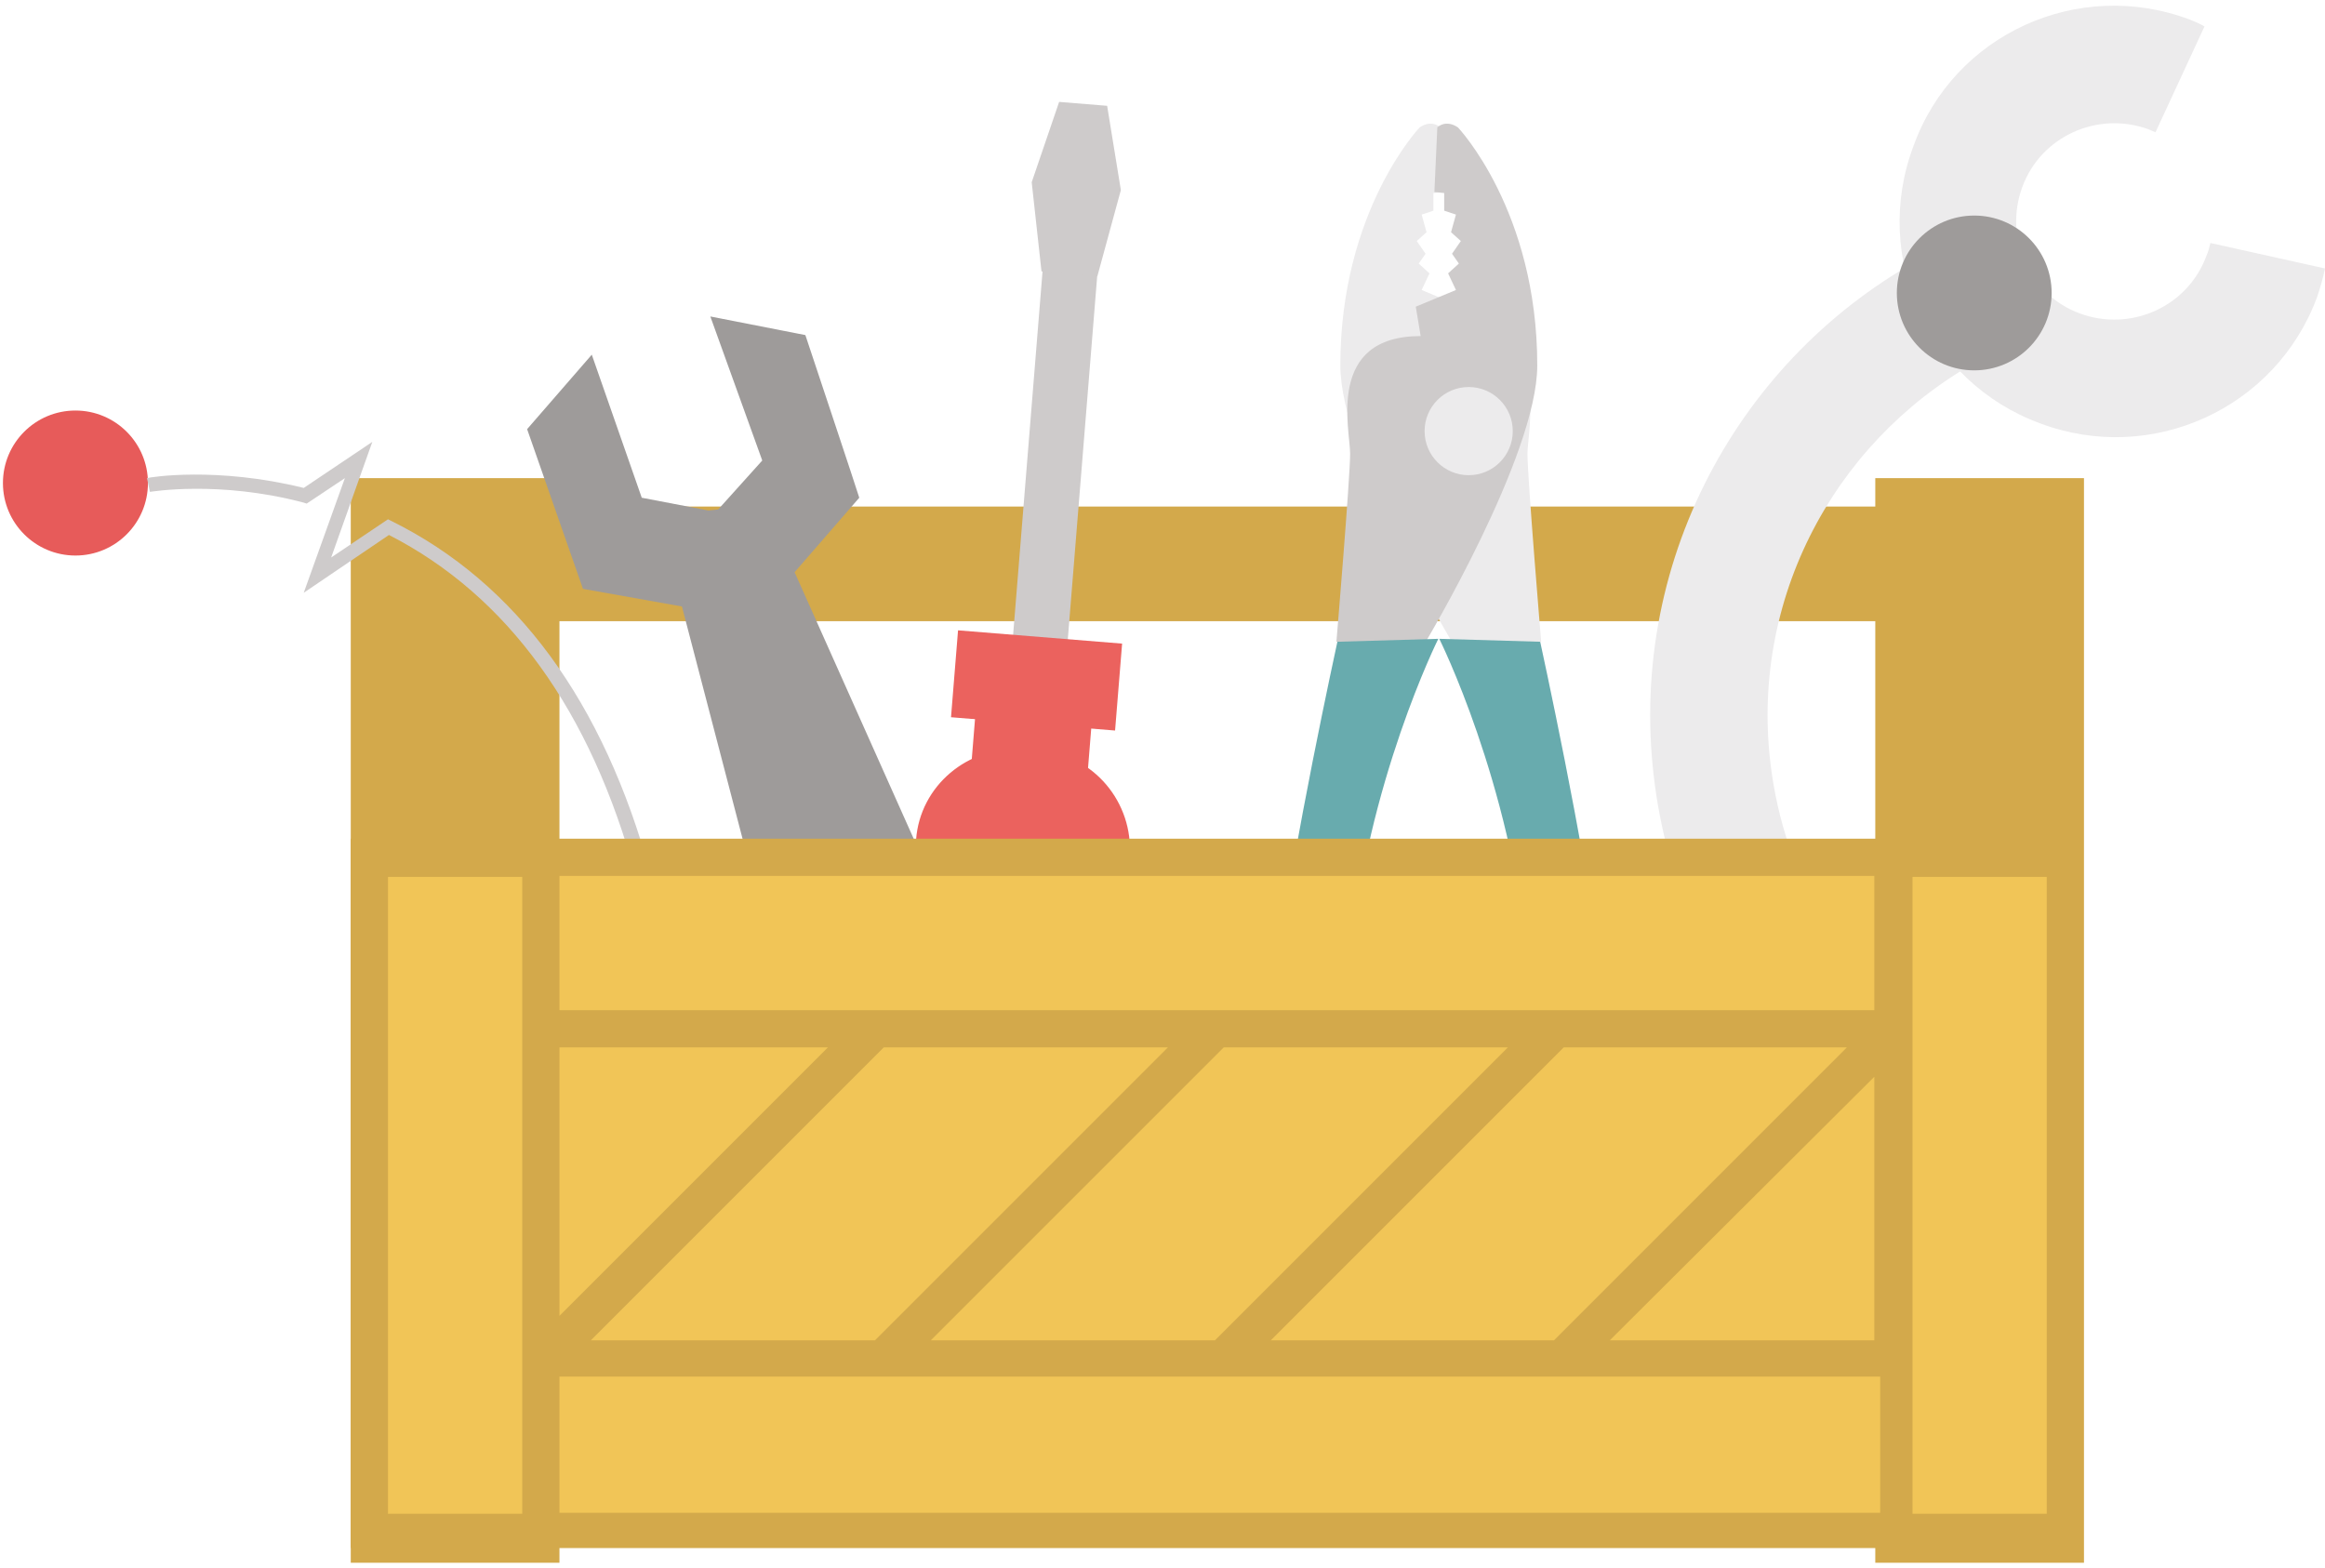
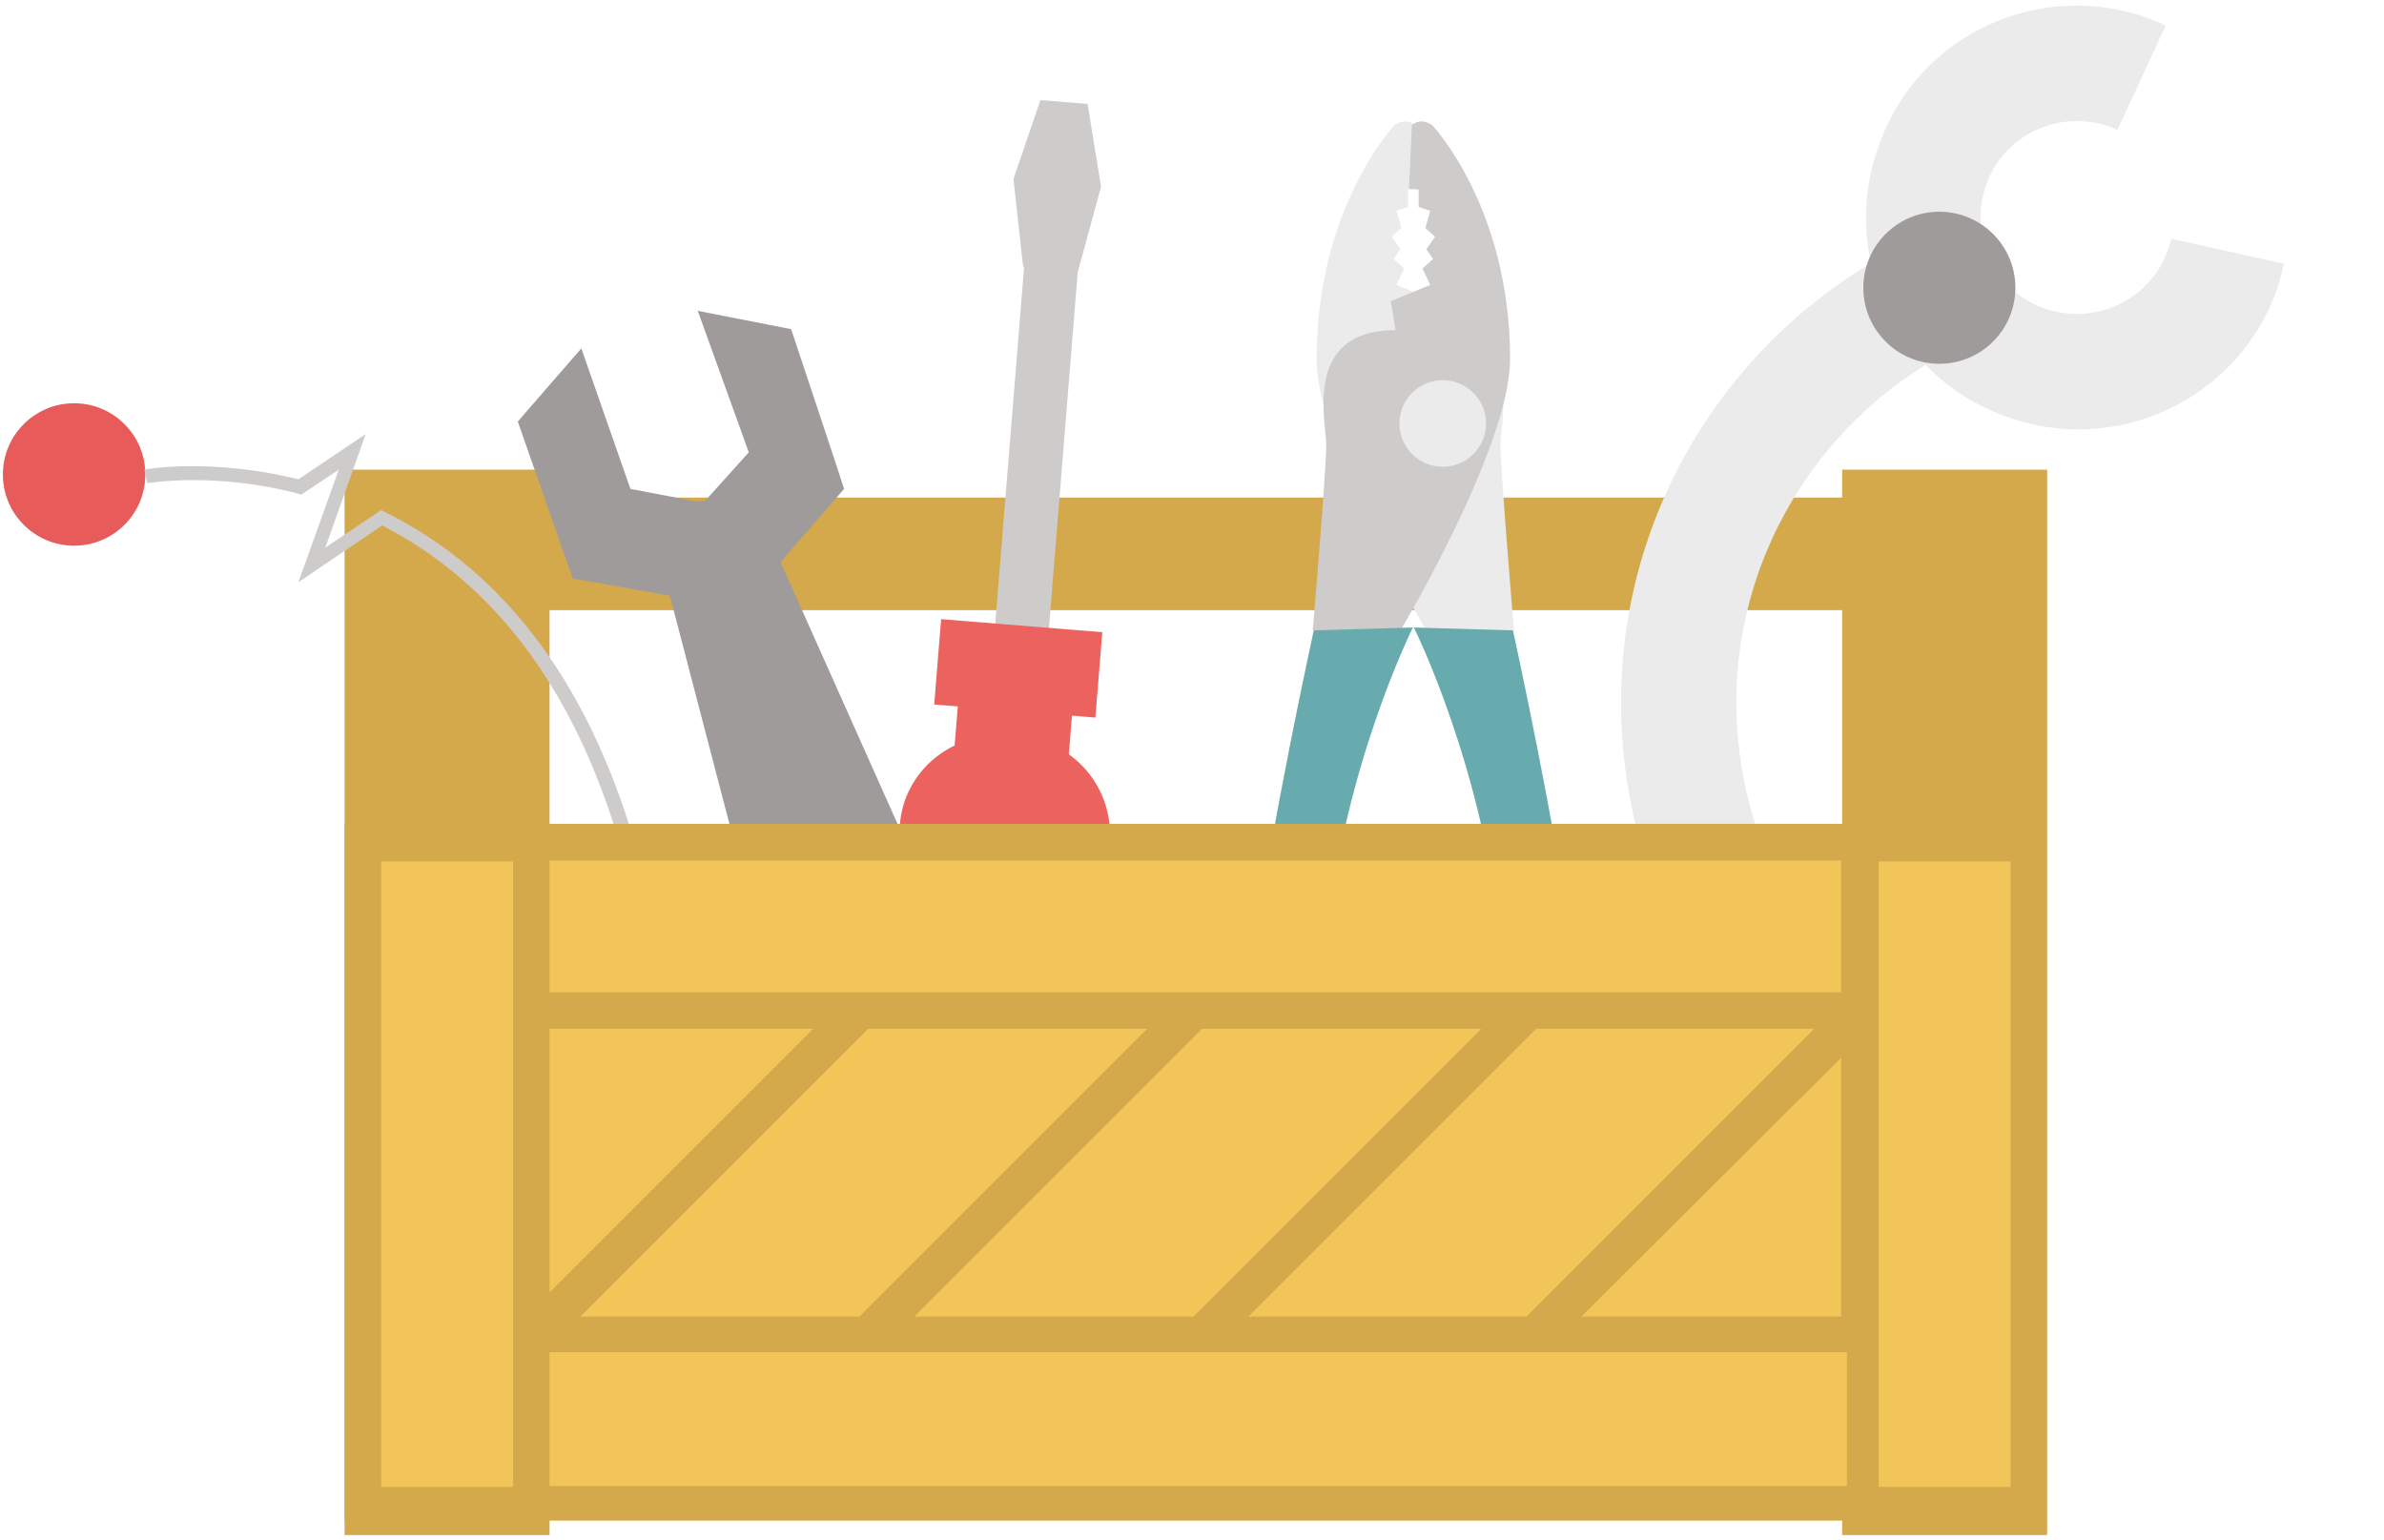
- <svg xmlns="http://www.w3.org/2000/svg" version="1.1" id="toolbox" x="0px" y="0px" width="237.3px" height="160px" viewBox="0 0 237.3 160" style="enable-background:new 0 0 237.3 160;" xml:space="preserve">
-   <style type="text/css">
- 	.toolbox0{fill:#D3A94B;}
- 	.toolbox1{fill:#ECEBEC;}
- 	.toolbox2{fill:#68ABAE;}
- 	.toolbox3{fill:#CECBCB;}
- 	.toolbox4{fill:#EB625E;}
- 	.toolbox5{fill:#9E9B9A;}
- 	.toolbox6{fill:#E75B5A;}
- 	.toolbox7{fill:none;stroke:#CECBCB;stroke-miterlimit:10;}
- 	.toolbox8{fill:#F1C557;}
- </style>
-   <rect x="52.1" y="51.7" class="toolbox0" width="142.2" height="11.7" />
-   <g>
-     <g>
-       <path class="toolbox1" d="M144.9,13c0,0-8.1,8.5-8.1,24.3c0,9.2,11.5,28.4,11.5,28.4l9-0.2c0,0-1.4-16.7-1.4-19.2s2.5-12-7.2-12l0.5-3    l-4.1-1.7l0.8-1.7l-1.1-1l0.7-1l-0.9-1.3l1-0.9l-0.5-1.8l1.2-0.4v-1.8l1-0.1l-0.3-6.6C146.9,12.9,146.1,12.2,144.9,13z" />
-       <path class="toolbox2" d="M146.9,65.2l10.3,0.3c0,0,4.8,22,5.7,31.1c1.5,14.7-3.8,30.4-5.5,33.2c-1.7,2.9-5.7,1.3-4.8-1.5    c0.9-2.9,4.7-15.7,3.3-30.3C154.2,79.8,146.9,65.2,146.9,65.2z" />
-     </g>
-     <g>
-       <path class="toolbox3" d="M148.8,13c0,0,8.1,8.5,8.1,24.3c0,9.2-11.5,28.4-11.5,28.4l-9-0.2c0,0,1.4-16.7,1.4-19.2s-2.5-12,7.2-12    l-0.5-3l4.1-1.7l-0.8-1.7l1.1-1l-0.7-1l0.9-1.3l-1-0.9l0.5-1.8l-1.2-0.4v-1.8l-1-0.1l0.3-6.6C146.8,12.9,147.6,12.2,148.8,13z" />
-       <path class="toolbox2" d="M146.8,65.2l-10.3,0.3c0,0-4.8,22-5.7,31.1c-1.5,14.7,3.8,30.4,5.5,33.2c1.7,2.9,5.7,1.3,4.8-1.5    c-0.9-2.9-4.7-15.7-3.3-30.3C139.5,79.8,146.8,65.2,146.8,65.2z" />
-     </g>
-     <circle class="toolbox1" cx="149.9" cy="44" r="4.5" />
-   </g>
-   <g>
-     <g>
-       <rect x="104.9" y="26.6" transform="matrix(0.9967 8.067451e-02 -8.067451e-02 0.9967 4.0998 -8.5343)" class="toolbox3" width="5.6" height="39.7" />
-       <polygon class="toolbox3" points="112,28.2 106.3,27.7 105.3,18.6 108.1,10.4 113,10.8 114.4,19.4   " />
-     </g>
-     <rect x="97.4" y="65" transform="matrix(0.9967 8.067451e-02 -8.067451e-02 0.9967 5.9482 -8.3093)" class="toolbox4" width="16.8" height="8.9" />
-     <path class="toolbox4" d="M101.9,128.6l-1.8-0.1c-5.5-0.4-9.6-5.3-9.2-10.8l2.6-32c0.4-5.5,5.3-9.6,10.8-9.2l1.8,0.1   c5.5,0.4,9.6,5.3,9.2,10.8l-2.6,32C112.3,125,107.4,129.1,101.9,128.6z" />
-     <rect x="99.5" y="67.7" transform="matrix(0.9967 8.067451e-02 -8.067451e-02 0.9967 6.3033 -8.266)" class="toolbox4" width="11.9" height="12.3" />
-   </g>
-   <g>
-     <path class="toolbox1" d="M186.2,94.1c-2.9-4.8-4.8-10.3-5.5-16.2c-2.1-17.6,7.3-33.9,22.2-41.6l-5.5-10.6   c-19.2,9.8-31.3,30.9-28.6,53.6c1.2,10.2,5.2,19.3,11.1,26.8L186.2,94.1z" />
-     <path class="toolbox1" d="M220,13.5c-0.2-0.1-0.5-0.2-0.7-0.3c-5.2-1.9-11,0.7-12.9,5.9c-1.9,5.2,0.7,11,5.9,12.9   c5.2,1.9,11-0.7,12.9-5.9c0.2-0.4,0.3-0.9,0.4-1.3l11.7,2.6c-0.2,1-0.5,2-0.8,2.9c-4.2,11.4-16.9,17.2-28.3,12.9   c-11.4-4.2-17.2-16.9-12.9-28.3C199.4,3.5,212.1-2.3,223.5,2c0.5,0.2,1,0.4,1.5,0.7L220,13.5z" />
-     <circle class="toolbox5" cx="201.5" cy="29.9" r="7.9" />
-   </g>
-   <rect x="35.8" y="48.8" class="toolbox0" width="21.3" height="110.7" />
-   <rect x="191.4" y="48.8" class="toolbox0" width="21.3" height="110.7" />
-   <path class="toolbox5" d="M82.2,34.2l-9.7-1.9L77.8,47l-4.5,5l-1,0.1l-6.8-1.3l-5.1-14.6l-6.6,7.6l5.7,16.3l10.1,1.8l11.8,45.2  c1.9,5.3,7.6,7.9,12.5,6.1c5.3-1.9,7.9-7.6,6.1-12.5L81.1,58.4l6.6-7.6C87.7,50.7,82.2,34.2,82.2,34.2z M92.1,107.3  c-2.3,0.6-4.7-0.4-5.3-2.7c-0.6-2.3,0.4-4.7,2.7-5.3c2.3-0.6,4.7,0.4,5.3,2.7C95.3,103.9,94.3,106.3,92.1,107.3z" />
-   <g>
-     <g>
-       <circle class="toolbox6" cx="7.7" cy="49.3" r="7.4" />
-       <path class="toolbox7" d="M21.9,48.6" />
-       <path class="toolbox3" d="M66.4,89.2c-4.8-17.6-13.7-29.7-26.4-36L39.6,53l-5.8,3.9L38,45.1l-7,4.7c-8.9-2.2-15.7-1.1-16-1l0.3,1.4    c0.1,0,7-1.2,15.7,1.1l0.3,0.1l3.9-2.6L31,60.5l8.7-5.9c12.1,6.2,20.6,17.9,25.2,34.9L66.4,89.2z" />
-     </g>
-   </g>
-   <rect x="35.8" y="85.6" class="toolbox0" width="176.8" height="72.4" />
-   <rect x="57.1" y="89.4" class="toolbox8" width="134.2" height="13.7" />
-   <rect x="39.6" y="89.5" class="toolbox8" width="13.7" height="65" />
-   <rect x="57.1" y="140.5" class="toolbox8" width="134.8" height="13.9" />
-   <polygon class="toolbox8" points="90.2,106.9 60.3,136.8 89.3,136.8 119.2,106.9 " />
-   <polygon class="toolbox8" points="57.1,106.9 57.1,134.3 84.5,106.9 " />
-   <polygon class="toolbox8" points="191.3,109.9 164.3,136.8 191.3,136.8 " />
-   <polygon class="toolbox8" points="159.6,106.9 129.7,136.8 158.6,136.8 188.5,106.9 " />
-   <polygon class="toolbox8" points="124.9,106.9 95,136.8 124,136.8 153.9,106.9 " />
-   <rect x="195.2" y="89.5" class="toolbox8" width="13.7" height="65" />
+ <svg xmlns="http://www.w3.org/2000/svg" id="toolbox" width="247.7" height="160" viewBox="19 21 247.7 160" aria-hidden="true">
+   <style>.toolbox0{fill:#d3a94b}.toolbox1{fill:#ecebec}.toolbox2{fill:#68abae}.toolbox3{fill:#cecbcb}.toolbox4{fill:#eb625e}.toolbox5{fill:#9e9b9a}.toolbox6{fill:#e75b5a}.toolbox7{fill:none;stroke:#cecbcb;stroke-miterlimit:10}.toolbox8{fill:#f1c557}</style>
+   <path class="toolbox0" d="M71.1 72.7h142.2v11.7H71.1z" />
+   <path class="toolbox1" d="M163.9 34s-8.1 8.5-8.1 24.3c0 9.2 11.5 28.4 11.5 28.4l9-.2s-1.4-16.7-1.4-19.2 2.5-12-7.2-12l.5-3-4.1-1.7.8-1.7-1.1-1 .7-1-.9-1.3 1-.9-.5-1.8 1.2-.4v-1.8l1-.1-.3-6.6c-.1-.1-.9-.8-2.1 0z" />
+   <path class="toolbox2" d="M165.9 86.2l10.3.3s4.8 22 5.7 31.1c1.5 14.7-3.8 30.4-5.5 33.2-1.7 2.9-5.7 1.3-4.8-1.5.9-2.9 4.7-15.7 3.3-30.3-1.7-18.2-9-32.8-9-32.8z" />
+   <path class="toolbox3" d="M167.8 34s8.1 8.5 8.1 24.3c0 9.2-11.5 28.4-11.5 28.4l-9-.2s1.4-16.7 1.4-19.2-2.5-12 7.2-12l-.5-3 4.1-1.7-.8-1.7 1.1-1-.7-1 .9-1.3-1-.9.5-1.8-1.2-.4v-1.8l-1-.1.3-6.6c.1-.1.9-.8 2.1 0z" />
+   <path class="toolbox2" d="M165.8 86.2l-10.3.3s-4.8 22-5.7 31.1c-1.5 14.7 3.8 30.4 5.5 33.2 1.7 2.9 5.7 1.3 4.8-1.5-.9-2.9-4.7-15.7-3.3-30.3 1.7-18.2 9-32.8 9-32.8z" />
+   <circle class="toolbox1" cx="168.9" cy="65" r="4.5" />
+   <path class="toolbox3" d="M127.888 87.465l-5.58-.452 3.202-39.57 5.58.453z" />
+   <path class="toolbox3" d="M131 49.2l-5.7-.5-1-9.1 2.8-8.2 4.9.4 1.4 8.6z" />
+   <path class="toolbox4" d="M132.81 95.56l-16.744-1.355.718-8.87 16.745 1.354zM120.9 149.6l-1.8-.1c-5.5-.4-9.6-5.3-9.2-10.8l2.6-32c.4-5.5 5.3-9.6 10.8-9.2l1.8.1c5.5.4 9.6 5.3 9.2 10.8l-2.6 32c-.4 5.6-5.3 9.7-10.8 9.2z" />
+   <path class="toolbox4" d="M129.884 101.458l-11.86-.96.992-12.26 11.86.96z" />
+   <path class="toolbox1" d="M205.2 115.1c-2.9-4.8-4.8-10.3-5.5-16.2-2.1-17.6 7.3-33.9 22.2-41.6l-5.5-10.6c-19.2 9.8-31.3 30.9-28.6 53.6 1.2 10.2 5.2 19.3 11.1 26.8l6.3-12z" />
+   <path class="toolbox1" d="M239 34.5c-.2-.1-.5-.2-.7-.3-5.2-1.9-11 .7-12.9 5.9s.7 11 5.9 12.9 11-.7 12.9-5.9c.2-.4.3-.9.4-1.3l11.7 2.6c-.2 1-.5 2-.8 2.9-4.2 11.4-16.9 17.2-28.3 12.9-11.4-4.2-17.2-16.9-12.9-28.3 4.1-11.4 16.8-17.2 28.2-12.9.5.2 1 .4 1.5.7l-5 10.8z" />
+   <circle class="toolbox5" cx="220.5" cy="50.9" r="7.9" />
+   <path class="toolbox0" d="M54.8 69.8h21.3v110.7H54.8zM210.4 69.8h21.3v110.7h-21.3z" />
+   <path class="toolbox5" d="M101.2 55.2l-9.7-1.9L96.8 68l-4.5 5-1 .1-6.8-1.3-5.1-14.6-6.6 7.6 5.7 16.3 10.1 1.8 11.8 45.2c1.9 5.3 7.6 7.9 12.5 6.1 5.3-1.9 7.9-7.6 6.1-12.5l-18.9-42.3 6.6-7.6c0-.1-5.5-16.6-5.5-16.6zm9.9 73.1c-2.3.6-4.7-.4-5.3-2.7-.6-2.3.4-4.7 2.7-5.3 2.3-.6 4.7.4 5.3 2.7.5 1.9-.5 4.3-2.7 5.3z" />
+   <circle class="toolbox6" cx="26.7" cy="70.3" r="7.4" />
+   <path class="toolbox3" d="M85.4 110.2c-4.8-17.6-13.7-29.7-26.4-36l-.4-.2-5.8 3.9L57 66.1l-7 4.7c-8.9-2.2-15.7-1.1-16-1l.3 1.4c.1 0 7-1.2 15.7 1.1l.3.1 3.9-2.6L50 81.5l8.7-5.9c12.1 6.2 20.6 17.9 25.2 34.9l1.5-.3z" />
+   <path class="toolbox0" d="M54.8 106.6h176.8V179H54.8z" />
+   <path class="toolbox8" d="M76.1 110.4h134.2v13.7H76.1zM58.6 110.5h13.7v65H58.6zM76.1 161.5h134.8v13.9H76.1zM109.2 127.9l-29.9 29.9h29l29.9-29.9zM76.1 127.9v27.4l27.4-27.4zM210.3 130.9l-27 26.9h27zM178.6 127.9l-29.9 29.9h28.9l29.9-29.9zM143.9 127.9L114 157.8h29l29.9-29.9zM214.2 110.5h13.7v65h-13.7z" />
</svg>
